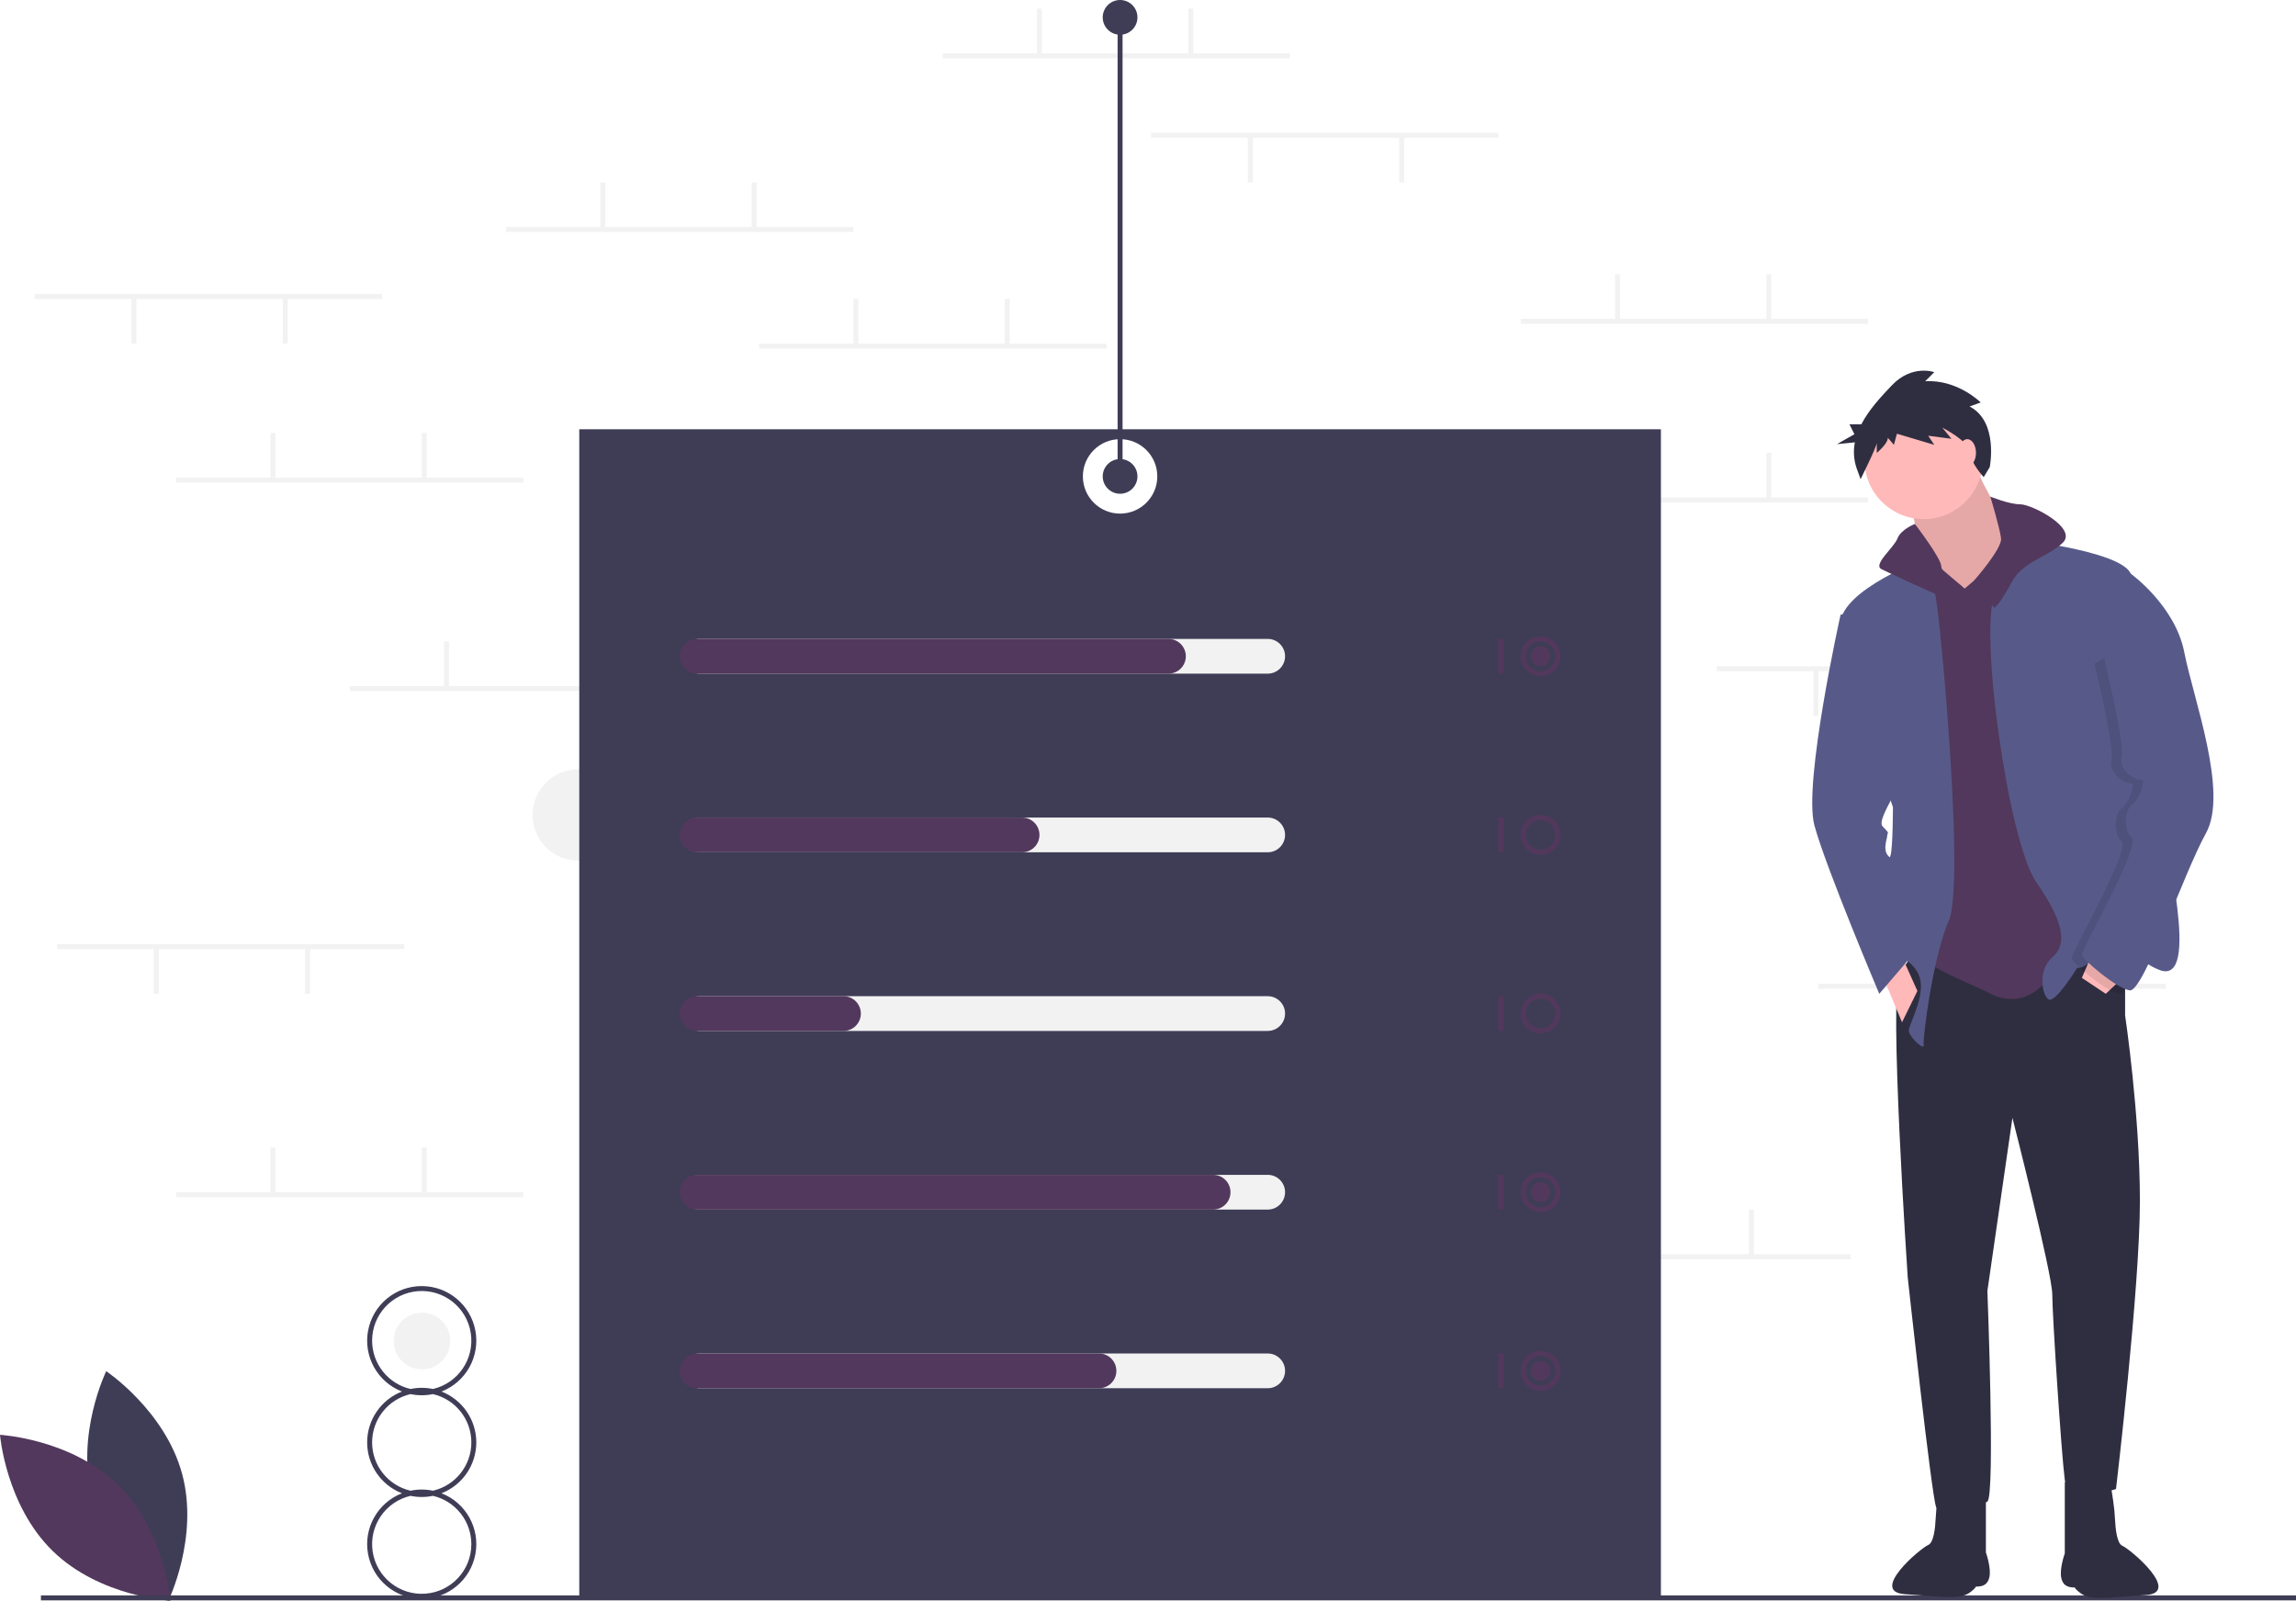
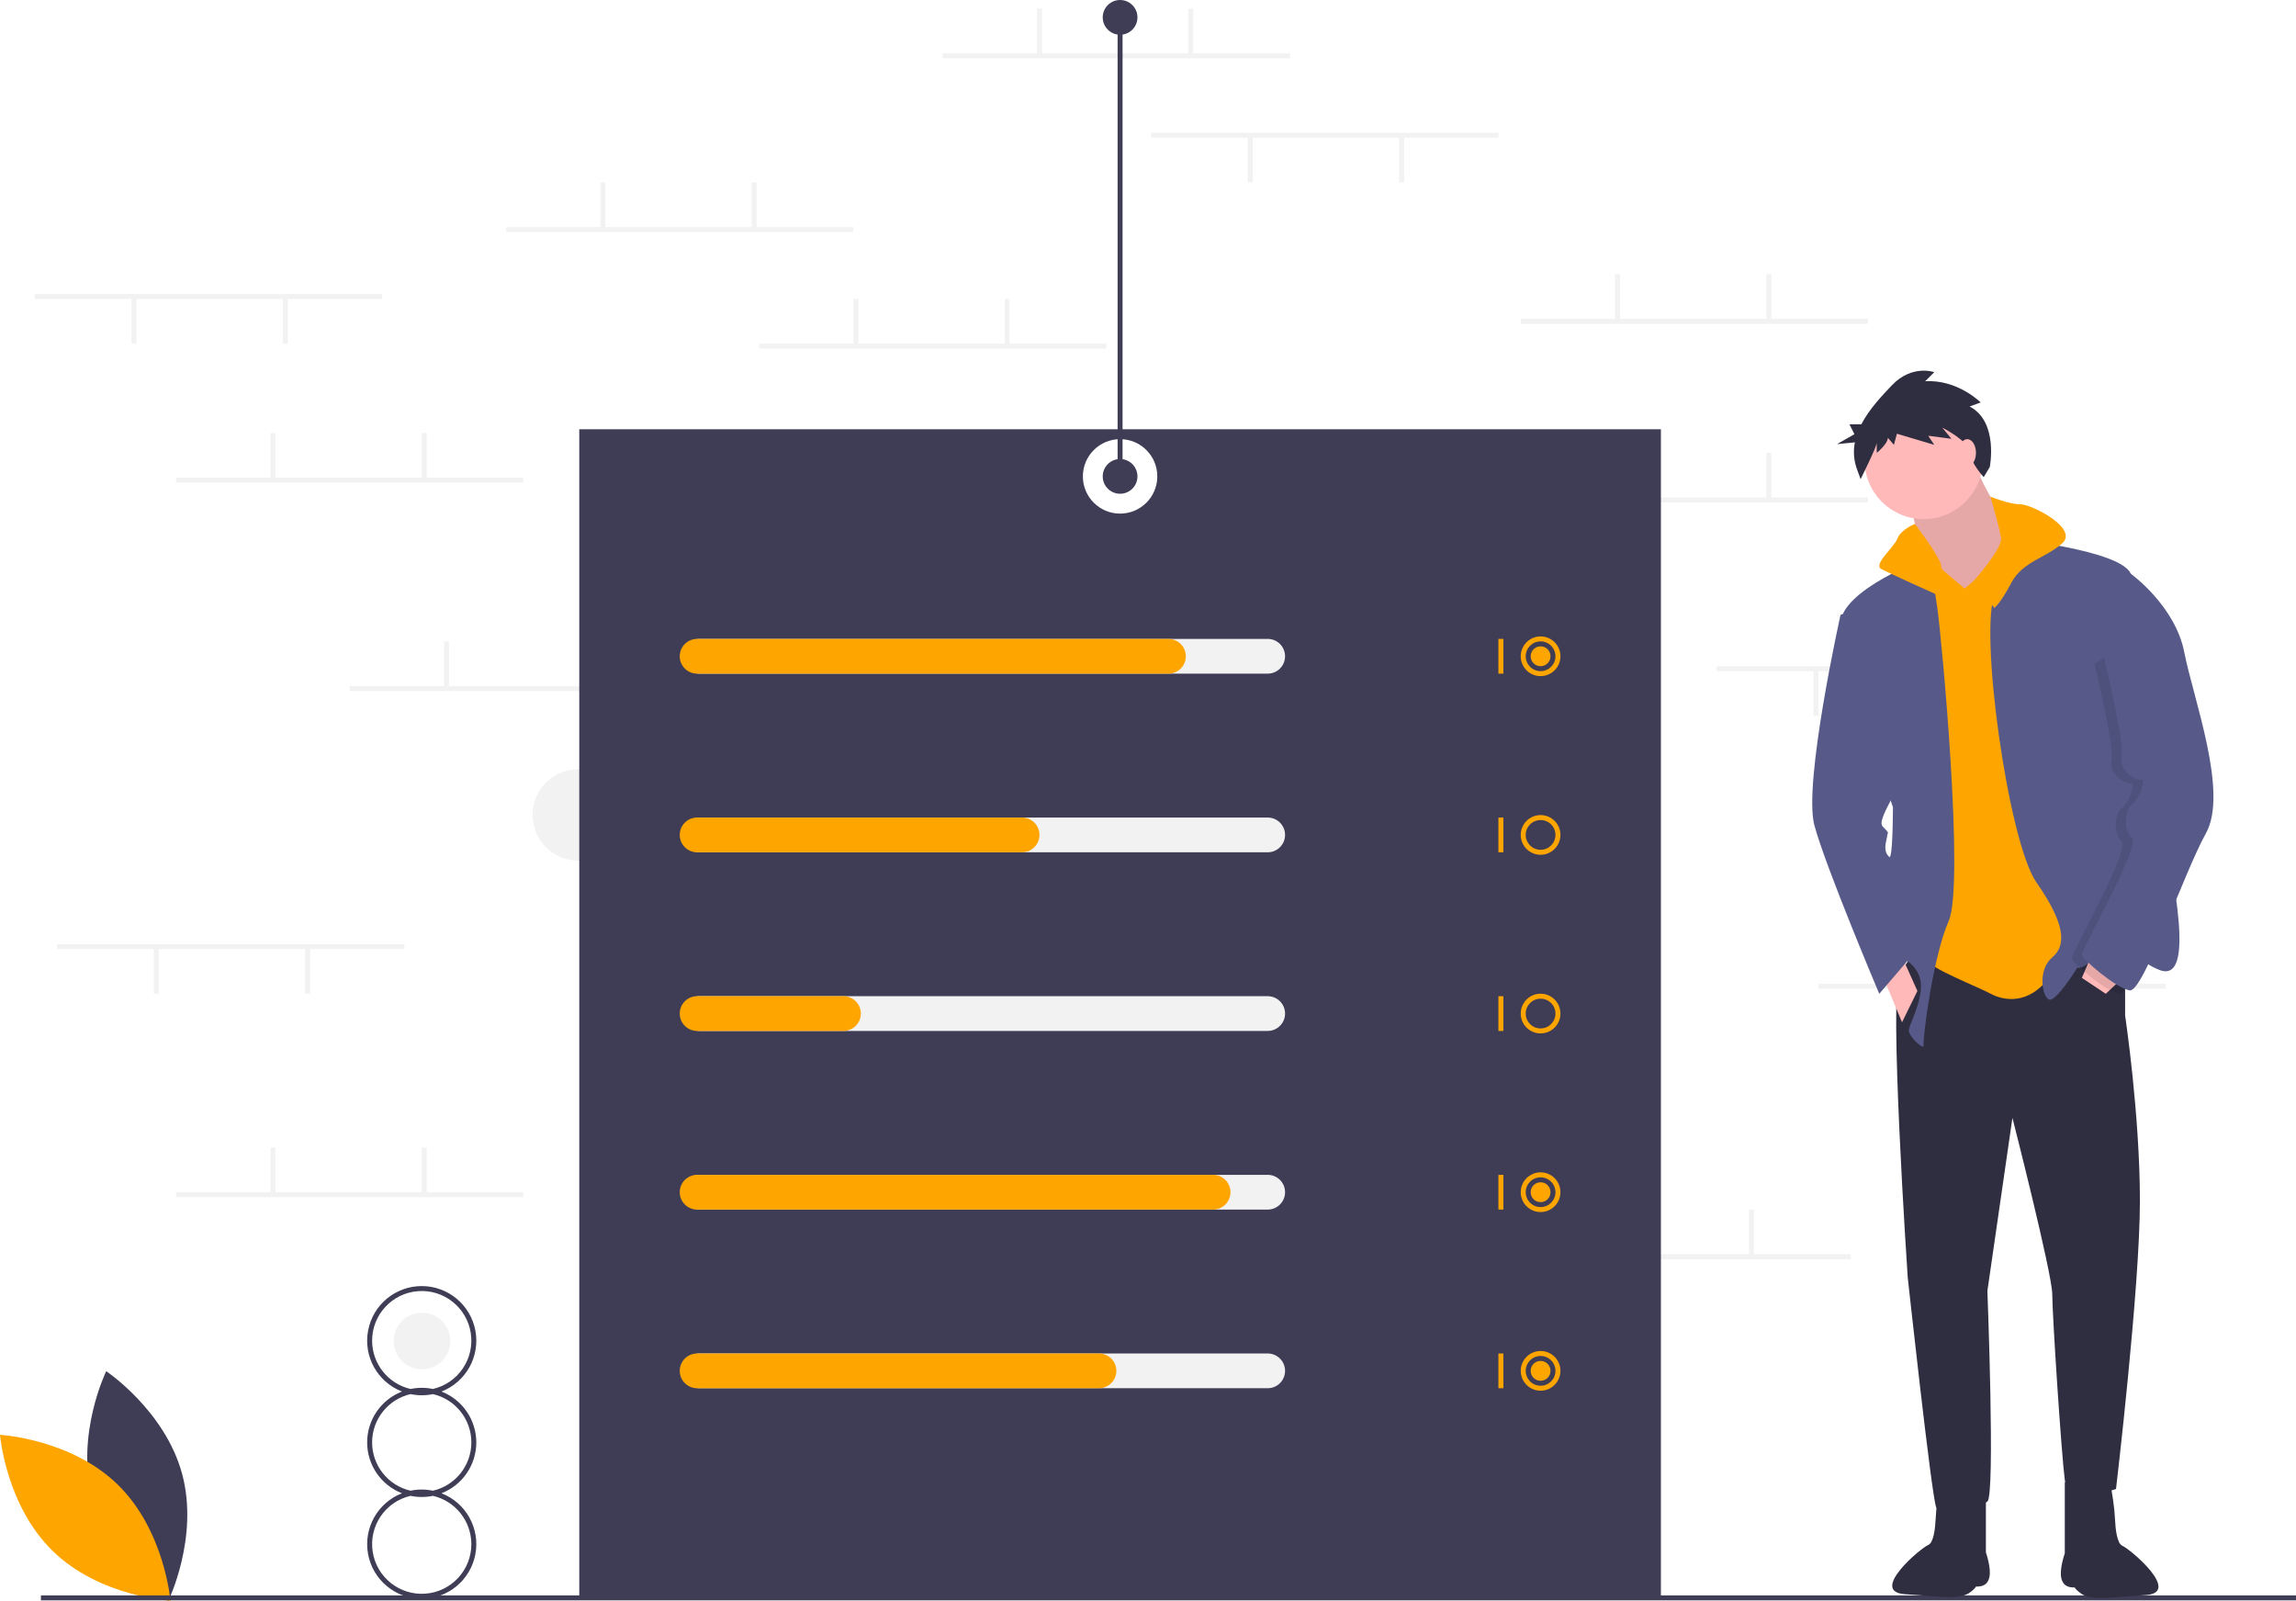
<svg xmlns="http://www.w3.org/2000/svg" id="a2942aa7-bf0d-42c0-bc52-bf4c952347c5" data-name="Layer 1" width="925.497" height="645.184" viewBox="0 0 925.497 645.184">
  <circle cx="233.088" cy="328.457" r="18.409" fill="#f2f2f2" />
  <circle cx="170.088" cy="540.457" r="11.409" fill="#f2f2f2" />
  <rect x="379.997" y="21.5" width="140" height="2" fill="#f2f2f2" />
  <rect x="417.997" y="3.5" width="2" height="18.5" fill="#f2f2f2" />
  <rect x="478.997" y="3.5" width="2" height="18.5" fill="#f2f2f2" />
  <rect x="605.997" y="505.5" width="140" height="2" fill="#f2f2f2" />
  <rect x="643.997" y="487.5" width="2" height="18.5" fill="#f2f2f2" />
  <rect x="704.997" y="487.5" width="2" height="18.5" fill="#f2f2f2" />
  <rect x="612.997" y="200.5" width="140" height="2" fill="#f2f2f2" />
  <rect x="650.997" y="182.5" width="2" height="18.5" fill="#f2f2f2" />
  <rect x="711.997" y="182.5" width="2" height="18.5" fill="#f2f2f2" />
  <rect x="612.997" y="128.5" width="140" height="2" fill="#f2f2f2" />
  <rect x="650.997" y="110.5" width="2" height="18.5" fill="#f2f2f2" />
  <rect x="711.997" y="110.5" width="2" height="18.5" fill="#f2f2f2" />
  <rect x="305.997" y="138.5" width="140" height="2" fill="#f2f2f2" />
  <rect x="343.997" y="120.5" width="2" height="18.5" fill="#f2f2f2" />
  <rect x="404.997" y="120.5" width="2" height="18.5" fill="#f2f2f2" />
  <rect x="203.997" y="91.5" width="140" height="2" fill="#f2f2f2" />
  <rect x="241.997" y="73.5" width="2" height="18.5" fill="#f2f2f2" />
  <rect x="302.997" y="73.5" width="2" height="18.5" fill="#f2f2f2" />
  <rect x="140.997" y="276.5" width="140" height="2" fill="#f2f2f2" />
  <rect x="178.997" y="258.5" width="2" height="18.5" fill="#f2f2f2" />
  <rect x="239.997" y="258.5" width="2" height="18.5" fill="#f2f2f2" />
  <rect x="70.997" y="480.5" width="140" height="2" fill="#f2f2f2" />
  <rect x="108.997" y="462.5" width="2" height="18.5" fill="#f2f2f2" />
  <rect x="169.997" y="462.5" width="2" height="18.5" fill="#f2f2f2" />
  <rect x="732.997" y="396.5" width="140" height="2" fill="#f2f2f2" />
  <rect x="770.997" y="378.5" width="2" height="18.5" fill="#f2f2f2" />
  <rect x="831.997" y="378.5" width="2" height="18.5" fill="#f2f2f2" />
  <rect x="691.997" y="268.5" width="140" height="2" fill="#f2f2f2" />
  <rect x="791.997" y="270" width="2" height="18.5" fill="#f2f2f2" />
  <rect x="730.997" y="270" width="2" height="18.5" fill="#f2f2f2" />
  <rect x="13.997" y="118.5" width="140" height="2" fill="#f2f2f2" />
  <rect x="113.997" y="120" width="2" height="18.5" fill="#f2f2f2" />
  <rect x="52.997" y="120" width="2" height="18.5" fill="#f2f2f2" />
  <rect x="22.997" y="380.5" width="140" height="2" fill="#f2f2f2" />
  <rect x="122.997" y="382" width="2" height="18.5" fill="#f2f2f2" />
  <rect x="61.997" y="382" width="2" height="18.5" fill="#f2f2f2" />
  <rect x="463.997" y="53.5" width="140" height="2" fill="#f2f2f2" />
  <rect x="563.997" y="55" width="2" height="18.5" fill="#f2f2f2" />
  <rect x="502.997" y="55" width="2" height="18.5" fill="#f2f2f2" />
  <rect x="70.997" y="192.5" width="140" height="2" fill="#f2f2f2" />
  <rect x="108.997" y="174.5" width="2" height="18.5" fill="#f2f2f2" />
  <rect x="169.997" y="174.5" width="2" height="18.5" fill="#f2f2f2" />
  <path d="M370.748,300.408v471h436v-471Zm218,34a15,15,0,1,1,15-15A15,15,0,0,1,588.749,334.408Z" transform="translate(-137.2515 -127.4078)" fill="#3f3d56" />
  <path d="M174.506,731.205c6.914,25.558,30.596,41.387,30.596,41.387s12.472-25.609,5.558-51.167-30.596-41.387-30.596-41.387S167.592,705.647,174.506,731.205Z" transform="translate(-137.2515 -127.4078)" fill="#3f3d56" />
-   <path d="M184.666,725.712c18.972,18.469,21.289,46.859,21.289,46.859s-28.442-1.553-47.415-20.022-21.289-46.859-21.289-46.859S165.694,707.244,184.666,725.712Z" transform="translate(-137.2515 -127.4078)" fill="#52385c" />
+   <path d="M184.666,725.712c18.972,18.469,21.289,46.859,21.289,46.859s-28.442-1.553-47.415-20.022-21.289-46.859-21.289-46.859S165.694,707.244,184.666,725.712Z" transform="translate(-137.2515 -127.4078)" fill="#ffa500" />
  <rect x="16.497" y="643" width="909" height="2" fill="#3f3d56" />
  <path d="M329.248,708.746a22.031,22.031,0,0,0-14.031-20.5,22,22,0,1,0-15.938,0,21.991,21.991,0,0,0,0,41,22,22,0,1,0,15.938,0A22.031,22.031,0,0,0,329.248,708.746Zm-42-41a20,20,0,1,1,24.513,19.467,22.023,22.023,0,0,0-9.026,0A20.021,20.021,0,0,1,287.248,667.746Zm40,82a20,20,0,1,1-24.513-19.467,22.024,22.024,0,0,0,9.026,0A20.021,20.021,0,0,1,327.248,749.746Zm-15.487-21.533a22.023,22.023,0,0,0-9.026,0,19.979,19.979,0,0,1,0-38.935,22.024,22.024,0,0,0,9.026,0,19.979,19.979,0,0,1,0,38.935Z" transform="translate(-137.2515 -127.4078)" fill="#3f3d56" />
  <path d="M648.249,398.908h-229a7,7,0,1,1,0-14h229a7,7,0,0,1,0,14Z" transform="translate(-137.2515 -127.4078)" fill="#f2f2f2" />
  <path d="M648.249,470.908h-229a7,7,0,1,1,0-14h229a7,7,0,0,1,0,14Z" transform="translate(-137.2515 -127.4078)" fill="#f2f2f2" />
  <path d="M648.249,542.908h-229a7,7,0,1,1,0-14h229a7,7,0,0,1,0,14Z" transform="translate(-137.2515 -127.4078)" fill="#f2f2f2" />
  <path d="M648.249,614.908h-229a7,7,0,1,1,0-14h229a7,7,0,0,1,0,14Z" transform="translate(-137.2515 -127.4078)" fill="#f2f2f2" />
  <path d="M648.249,686.908h-229a7,7,0,1,1,0-14h229a7,7,0,0,1,0,14Z" transform="translate(-137.2515 -127.4078)" fill="#f2f2f2" />
-   <path d="M608.249,398.908h-190a7,7,0,1,1,0-14h190a7,7,0,0,1,0,14Z" transform="translate(-137.2515 -127.4078)" fill="#52385c" />
-   <path d="M549.249,470.908h-131a7,7,0,1,1,0-14h131a7,7,0,0,1,0,14Z" transform="translate(-137.2515 -127.4078)" fill="#52385c" />
-   <path d="M477.248,542.908h-59a7,7,0,1,1,0-14h59a7,7,0,0,1,0,14Z" transform="translate(-137.2515 -127.4078)" fill="#52385c" />
-   <path d="M626.249,614.908h-208a7,7,0,1,1,0-14h208a7,7,0,0,1,0,14Z" transform="translate(-137.2515 -127.4078)" fill="#52385c" />
-   <path d="M580.249,686.908h-162a7,7,0,1,1,0-14h162a7,7,0,0,1,0,14Z" transform="translate(-137.2515 -127.4078)" fill="#52385c" />
-   <rect x="603.997" y="257.5" width="2" height="14" fill="#52385c" />
-   <path d="M758.249,399.908a8,8,0,1,1,8-8A8.009,8.009,0,0,1,758.249,399.908Zm0-14a6,6,0,1,0,6,6A6.007,6.007,0,0,0,758.249,385.908Z" transform="translate(-137.2515 -127.4078)" fill="#52385c" />
-   <rect x="603.997" y="329.5" width="2" height="14" fill="#52385c" />
-   <path d="M758.249,471.908a8,8,0,1,1,8-8A8.009,8.009,0,0,1,758.249,471.908Zm0-14a6,6,0,1,0,6,6A6.007,6.007,0,0,0,758.249,457.908Z" transform="translate(-137.2515 -127.4078)" fill="#52385c" />
-   <rect x="603.997" y="401.5" width="2" height="14" fill="#52385c" />
-   <path d="M758.249,543.908a8,8,0,1,1,8-8A8.009,8.009,0,0,1,758.249,543.908Zm0-14a6,6,0,1,0,6,6A6.007,6.007,0,0,0,758.249,529.908Z" transform="translate(-137.2515 -127.4078)" fill="#52385c" />
-   <rect x="603.997" y="473.5" width="2" height="14" fill="#52385c" />
-   <path d="M758.249,615.908a8,8,0,1,1,8-8A8.009,8.009,0,0,1,758.249,615.908Zm0-14a6,6,0,1,0,6,6A6.007,6.007,0,0,0,758.249,601.908Z" transform="translate(-137.2515 -127.4078)" fill="#52385c" />
-   <rect x="603.997" y="545.5" width="2" height="14" fill="#52385c" />
-   <path d="M758.249,687.908a8,8,0,1,1,8-8A8.009,8.009,0,0,1,758.249,687.908Zm0-14a6,6,0,1,0,6,6A6.007,6.007,0,0,0,758.249,673.908Z" transform="translate(-137.2515 -127.4078)" fill="#52385c" />
-   <circle cx="620.997" cy="264.5" r="4" fill="#52385c" />
-   <circle cx="620.997" cy="480.5" r="4" fill="#52385c" />
-   <circle cx="620.997" cy="552.5" r="4" fill="#52385c" />
+   <path d="M608.249,398.908h-190a7,7,0,1,1,0-14h190a7,7,0,0,1,0,14Z" transform="translate(-137.2515 -127.4078)" fill="#ffa500" />
+   <path d="M549.249,470.908h-131a7,7,0,1,1,0-14h131a7,7,0,0,1,0,14Z" transform="translate(-137.2515 -127.4078)" fill="#ffa500" />
+   <path d="M477.248,542.908h-59a7,7,0,1,1,0-14h59a7,7,0,0,1,0,14Z" transform="translate(-137.2515 -127.4078)" fill="#ffa500" />
+   <path d="M626.249,614.908h-208a7,7,0,1,1,0-14h208a7,7,0,0,1,0,14Z" transform="translate(-137.2515 -127.4078)" fill="#ffa500" />
+   <path d="M580.249,686.908h-162a7,7,0,1,1,0-14h162a7,7,0,0,1,0,14Z" transform="translate(-137.2515 -127.4078)" fill="#ffa500" />
+   <rect x="603.997" y="257.5" width="2" height="14" fill="#ffa500" />
+   <path d="M758.249,399.908a8,8,0,1,1,8-8A8.009,8.009,0,0,1,758.249,399.908Zm0-14a6,6,0,1,0,6,6A6.007,6.007,0,0,0,758.249,385.908Z" transform="translate(-137.2515 -127.4078)" fill="#ffa500" />
+   <rect x="603.997" y="329.5" width="2" height="14" fill="#ffa500" />
+   <path d="M758.249,471.908a8,8,0,1,1,8-8A8.009,8.009,0,0,1,758.249,471.908Zm0-14a6,6,0,1,0,6,6A6.007,6.007,0,0,0,758.249,457.908Z" transform="translate(-137.2515 -127.4078)" fill="#ffa500" />
+   <rect x="603.997" y="401.5" width="2" height="14" fill="#ffa500" />
+   <path d="M758.249,543.908a8,8,0,1,1,8-8A8.009,8.009,0,0,1,758.249,543.908Zm0-14a6,6,0,1,0,6,6A6.007,6.007,0,0,0,758.249,529.908Z" transform="translate(-137.2515 -127.4078)" fill="#ffa500" />
+   <rect x="603.997" y="473.5" width="2" height="14" fill="#ffa500" />
+   <path d="M758.249,615.908a8,8,0,1,1,8-8A8.009,8.009,0,0,1,758.249,615.908Zm0-14a6,6,0,1,0,6,6A6.007,6.007,0,0,0,758.249,601.908Z" transform="translate(-137.2515 -127.4078)" fill="#ffa500" />
+   <rect x="603.997" y="545.5" width="2" height="14" fill="#ffa500" />
+   <path d="M758.249,687.908a8,8,0,1,1,8-8A8.009,8.009,0,0,1,758.249,687.908Zm0-14a6,6,0,1,0,6,6A6.007,6.007,0,0,0,758.249,673.908Z" transform="translate(-137.2515 -127.4078)" fill="#ffa500" />
+   <circle cx="620.997" cy="264.5" r="4" fill="#ffa500" />
+   <circle cx="620.997" cy="480.5" r="4" fill="#ffa500" />
+   <circle cx="620.997" cy="552.5" r="4" fill="#ffa500" />
  <circle cx="451.497" cy="192" r="7" fill="#3f3d56" />
  <circle cx="451.497" cy="7" r="7" fill="#3f3d56" />
  <rect x="450.497" y="7" width="2" height="185" fill="#3f3d56" />
  <path d="M993.865,511.887v24.775s5.964,39.915,5.964,74.783S990.195,727.52,990.195,727.52s-19.269,6.882-20.646-3.67-5.047-66.525-5.047-74.783-16.058-71.113-16.058-71.113L938.351,647.69s3.212,82.583,0,84.877-18.811,6.423-20.646,2.294-11.47-92.676-11.47-92.676-7.799-115.616-3.212-122.498,8.717-12.387,8.717-12.387S977.348,491.241,993.865,511.887Z" transform="translate(-137.2515 -127.4078)" fill="#2f2e41" />
  <path d="M987.901,724.767l1.151,7.479a73.664,73.664,0,0,1,.752,7.699c.179,3.757.804,9.545,2.945,10.463,3.212,1.376,24.056,18.956,9.375,19.873s-22.026,2.503-26.375-.873c-5.141-3.992.682-2.184-1.612-2.184s-5.047,0-5.964-3.67,1.376-10.093,1.376-10.093V724.767Z" transform="translate(-137.2515 -127.4078)" fill="#2f2e41" />
  <path d="M919.397,724.408l-1.151,7.479a73.664,73.664,0,0,0-.752,7.699c-.179,3.757-.804,9.545-2.945,10.463-3.212,1.376-24.056,18.956-9.375,19.873s22.026,2.503,26.375-.873c5.141-3.992-.682-2.184,1.612-2.184s5.047,0,5.964-3.67-1.376-10.093-1.376-10.093V724.408Z" transform="translate(-137.2515 -127.4078)" fill="#2f2e41" />
  <path d="M932.387,312.77s7.8,19.269,13.305,22.481,2.753,17.893,2.753,17.893l-13.764,19.269H923.67l-13.305-22.94s-.918-15.14-3.67-18.811S932.387,312.77,932.387,312.77Z" transform="translate(-137.2515 -127.4078)" fill="#ffb9b9" />
  <path d="M932.387,312.77s7.8,19.269,13.305,22.481,2.753,17.893,2.753,17.893l-13.764,19.269H923.67l-13.305-22.94s-.918-15.14-3.67-18.811S932.387,312.77,932.387,312.77Z" transform="translate(-137.2515 -127.4078)" opacity="0.1" />
-   <path d="M943.857,352.226l20.646,4.588,15.14,152.32s-8.258,1.376-16.517,12.387-18.352,9.176-23.398,6.423-25.234-10.552-25.692-13.764.918-59.643.918-59.643L902.106,366.449l6.423-9.635h11.47l9.176,7.8Z" transform="translate(-137.2515 -127.4078)" fill="#52385c" />
+   <path d="M943.857,352.226l20.646,4.588,15.14,152.32s-8.258,1.376-16.517,12.387-18.352,9.176-23.398,6.423-25.234-10.552-25.692-13.764.918-59.643.918-59.643L902.106,366.449l6.423-9.635h11.47l9.176,7.8Z" transform="translate(-137.2515 -127.4078)" fill="#ffa500" />
  <circle cx="775.407" cy="185.362" r="23.857" fill="#ffb9b9" />
  <path d="M947.068,344.427s44.962,4.588,49.091,14.223-2.753,52.303-2.753,52.303,16.517,37.162,16.058,45.879,15.599,68.36-1.835,61.478-11.929-24.775-20.646-11.929-12.387,11.011-12.387,11.011-8.717,14.223-11.47,12.846-4.588-11.929,1.376-16.975,5.047-13.764-6.423-30.28S934.681,379.754,941.563,366.449,947.068,344.427,947.068,344.427Z" transform="translate(-137.2515 -127.4078)" fill="#575a89" />
  <polygon points="856.614 393.196 848.814 400.537 839.179 394.114 843.309 384.479 856.614 393.196" fill="#ffb9b9" />
  <path d="M914.035,352.226s-34.868,12.846-34.868,26.61,21.105,73.866,21.105,73.866,0,15.599-.918,19.269-15.353,35.683-2.753,38.539c7.865,1.783,14.327,6.466,14.911,13.076.693,7.849-5.315,17.755-4.817,19.499.918,3.212,6.423,7.8,5.964,5.506s3.67-35.327,10.093-50.009-2.753-113.322-4.588-126.168A141.988,141.988,0,0,0,914.035,352.226Z" transform="translate(-137.2515 -127.4078)" fill="#575a89" />
  <polygon points="758.432 392.278 766.69 412.007 772.884 399.39 765.772 383.561 758.432 392.278" fill="#ffb9b9" />
-   <path d="M939.536,327.551s7.532,3.112,12.12,3.112,23.398,9.635,16.975,15.599-16.058,7.341-20.646,16.058-6.882,10.093-6.882,10.093L932.936,361.441s11.38-12.885,10.921-17.014S939.536,327.551,939.536,327.551Z" transform="translate(-137.2515 -127.4078)" fill="#52385c" />
-   <path d="M909.125,338.582s-5.643,2.175-7.019,5.845-10.093,10.552-6.423,12.387,19.728,9.176,22.94,10.552,9.197-3.905,9.197-3.905-8.05-4.583-8.05-7.794S909.125,338.582,909.125,338.582Z" transform="translate(-137.2515 -127.4078)" fill="#52385c" />
+   <path d="M939.536,327.551s7.532,3.112,12.12,3.112,23.398,9.635,16.975,15.599-16.058,7.341-20.646,16.058-6.882,10.093-6.882,10.093L932.936,361.441s11.38-12.885,10.921-17.014S939.536,327.551,939.536,327.551Z" transform="translate(-137.2515 -127.4078)" fill="#ffa500" />
+   <path d="M909.125,338.582s-5.643,2.175-7.019,5.845-10.093,10.552-6.423,12.387,19.728,9.176,22.94,10.552,9.197-3.905,9.197-3.905-8.05-4.583-8.05-7.794S909.125,338.582,909.125,338.582Z" transform="translate(-137.2515 -127.4078)" fill="#ffa500" />
  <path d="M890.178,372.413l-11.011,2.753s-15.14,67.902-10.552,84.877,26.151,67.901,26.151,67.901l13.764-16.058s-6.004-36.515-9.425-38.903-1.127-7.435-1.127-8.811,1.376-.459-1.835-3.67,11.929-21.105,7.799-26.151S890.178,372.413,890.178,372.413Z" transform="translate(-137.2515 -127.4078)" fill="#575a89" />
  <path d="M998.682,385.03,992.03,360.026s17.893,12.846,21.563,31.657,17.893,56.432,8.717,72.948-25.234,64.231-30.739,63.314-18.811-12.387-19.269-14.223,23.857-44.044,20.187-47.256-2.753-11.47,0-13.305,5.964-10.552,3.67-10.093-9.176-4.129-7.8-9.176-6.882-38.997-6.882-38.997Z" transform="translate(-137.2515 -127.4078)" opacity="0.1" />
  <path d="M989.736,356.814l6.423,1.835s17.893,12.846,21.563,31.657,17.893,56.432,8.717,72.948-25.234,64.231-30.739,63.314-18.811-12.387-19.269-14.223,23.857-44.044,20.187-47.256-2.753-11.47,0-13.305,5.964-10.552,3.67-10.093-9.176-4.129-7.8-9.176-6.882-38.997-6.882-38.997Z" transform="translate(-137.2515 -127.4078)" fill="#575a89" />
  <path d="M931.172,291.235l4.475-1.627s-9.356-9.356-22.373-8.542l3.661-3.661s-8.949-3.254-17.085,5.288c-4.277,4.491-9.225,9.769-12.31,15.715h-4.792l2,4-7,4,7.185-.719a20.184,20.184,0,0,0,.68,10.36l1.627,4.475s6.509-13.017,6.509-14.644v4.068s4.475-3.661,4.475-6.102l2.441,2.847,1.22-4.475,15.051,4.475-2.441-3.661,9.356,1.22-3.661-4.475s10.576,5.288,10.983,9.763,5.695,10.169,5.695,10.169l2.441-4.068S942.969,297.337,931.172,291.235Z" transform="translate(-137.2515 -127.4078)" fill="#2f2e41" />
  <ellipse cx="792.997" cy="182.5" rx="3.5" ry="5.5" fill="#ffb9b9" />
</svg>
